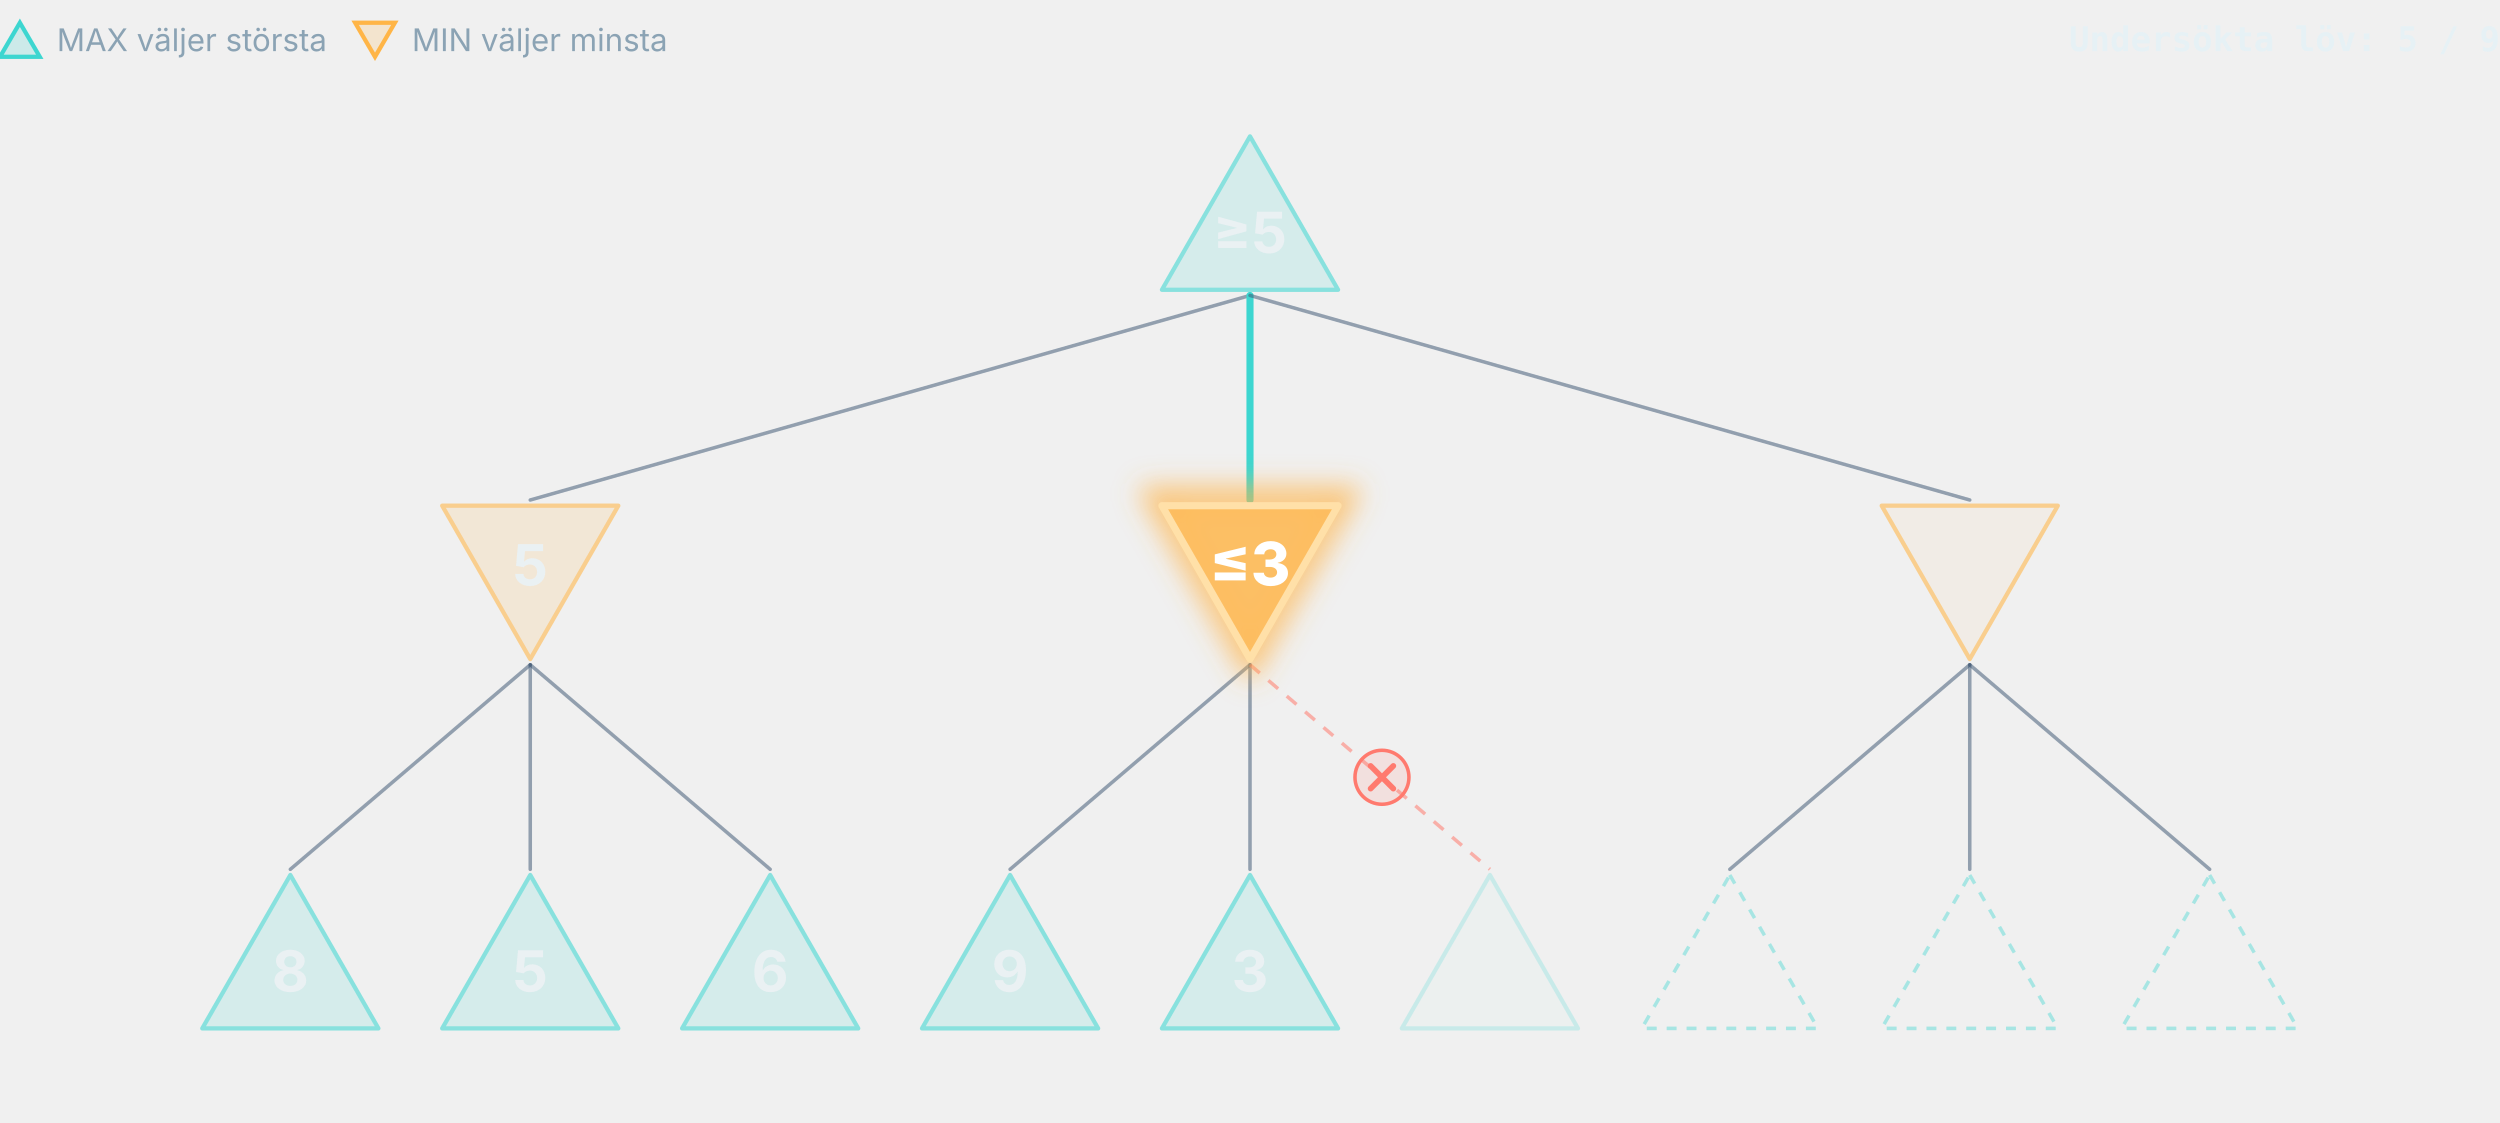
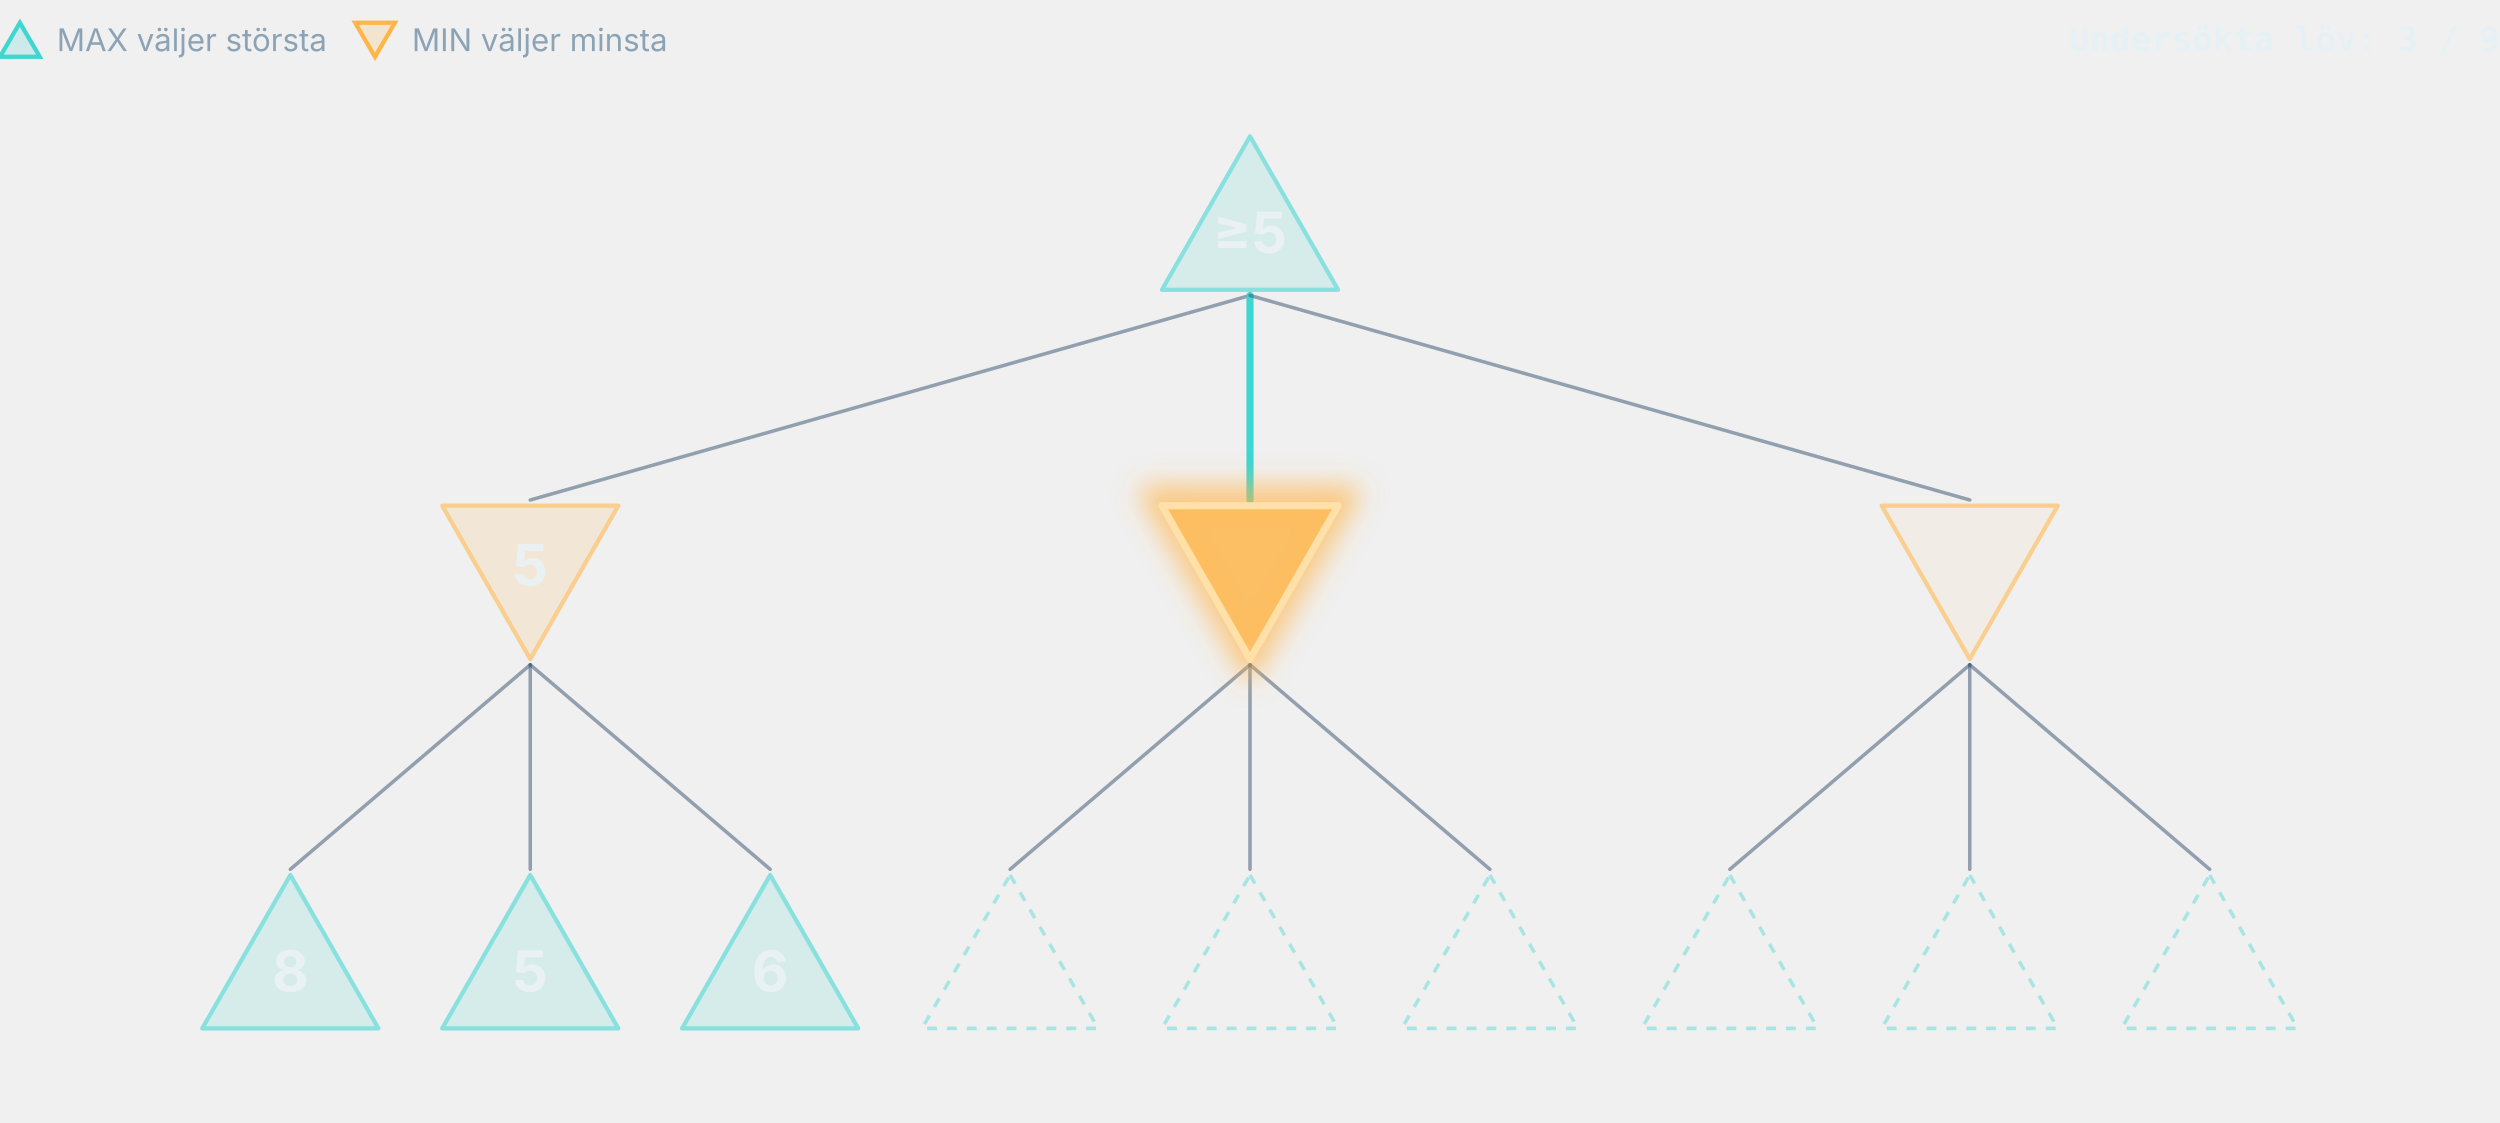
<svg xmlns="http://www.w3.org/2000/svg" viewBox="0 0 1760 790" width="1760" height="790" role="img">
  <defs>
    <filter id="glow" x="-40%" y="-40%" width="180%" height="180%">
      <feGaussianBlur stdDeviation="9" />
    </filter>
    <filter id="soft" x="-20%" y="-20%" width="140%" height="140%">
      <feGaussianBlur stdDeviation="4" />
    </filter>
  </defs>
+   <style>.pulse{animation:pulse 1.7s ease-out infinite}@keyframes pulse{0%{stroke-opacity:.95;stroke-width:3}70%{stroke-opacity:0;stroke-width:30}100%{stroke-opacity:0;stroke-width:30}}@media (prefers-reduced-motion:reduce){.pulse{animation:none;stroke-opacity:.7;stroke-width:9}}</style>
  <g transform="translate(0,30)">
    <polygon points="14,-14 28,10 0,10" fill="#3DD6D0" fill-opacity=".2" stroke="#3DD6D0" stroke-width="3" />
    <text x="40.0" y="6.0" font-family="'IBM Plex Sans','Segoe UI',Inter,Helvetica,Arial,sans-serif" font-size="22" font-weight="400" fill="#8BA3B4" text-anchor="start">MAX väljer största</text>
    <polygon points="250,-14 278,-14 264,10" fill="#FFB547" fill-opacity=".2" stroke="#FFB547" stroke-width="3" />
    <text x="290.0" y="6.0" font-family="'IBM Plex Sans','Segoe UI',Inter,Helvetica,Arial,sans-serif" font-size="22" font-weight="400" fill="#8BA3B4" text-anchor="start">MIN väljer minsta</text>
  </g>
-   <text x="1760.0" y="36.0" font-family="'IBM Plex Mono','SFMono-Regular',Menlo,Consolas,monospace" font-size="24" font-weight="600" fill="#E6F1F5" text-anchor="end">Undersökta löv: 5 / 9</text>
+   <text x="1760.0" y="36.0" font-family="'IBM Plex Mono','SFMono-Regular',Menlo,Consolas,monospace" font-size="24" font-weight="600" fill="#E6F1F5" text-anchor="end">Undersökta löv: 3 / 9</text>
  <path data-edge="r0:r00" d="M373.3,468.0L204.4,612.0" stroke="#3B5572" stroke-width="2.5" stroke-linecap="round" fill="none" opacity="0.52" />
  <path data-edge="r0:r01" d="M373.3,468.0L373.3,612.0" stroke="#3B5572" stroke-width="2.5" stroke-linecap="round" fill="none" opacity="0.52" />
  <path data-edge="r0:r02" d="M373.3,468.0L542.2,612.0" stroke="#3B5572" stroke-width="2.5" stroke-linecap="round" fill="none" opacity="0.52" />
  <path data-edge="r:r0" d="M880.0,208.0L373.3,352.0" stroke="#3B5572" stroke-width="2.5" stroke-linecap="round" fill="none" opacity="0.52" />
  <path data-edge="r1:r10" d="M880.0,468.0L711.1,612.0" stroke="#3B5572" stroke-width="2.5" stroke-linecap="round" fill="none" opacity="0.52" />
  <path data-edge="r1:r11" d="M880.0,468.0L880.0,612.0" stroke="#3B5572" stroke-width="2.5" stroke-linecap="round" fill="none" opacity="0.52" />
-   <path data-edge="r1:r12" d="M880.0,468.0L1048.9,612.0" stroke="#FF7A6E" stroke-width="2.5" stroke-dasharray="9 8" opacity="0.55" />
-   <g data-cut="r12">
-     <circle cx="972.9" cy="547.2" r="19" fill="#FF7A6E" fill-opacity=".14" stroke="#FF7A6E" stroke-width="2.5" />
-     <path d="M964.9,539.2L980.9,555.2M980.9,539.2L964.9,555.2" stroke="#FF7A6E" stroke-width="4" stroke-linecap="round" />
-   </g>
+   <path data-edge="r1:r12" d="M880.0,468.0L1048.9,612.0" stroke="#3B5572" stroke-width="2.5" stroke-linecap="round" fill="none" opacity="0.52" />
  <path data-edge="r:r1" d="M880.0,208.0L880.0,352.0" stroke="#3DD6D0" stroke-width="5" stroke-linecap="round" fill="none" opacity="1" />
  <path data-edge="r2:r20" d="M1386.7,468.0L1217.8,612.0" stroke="#3B5572" stroke-width="2.5" stroke-linecap="round" fill="none" opacity="0.52" />
  <path data-edge="r2:r21" d="M1386.7,468.0L1386.7,612.0" stroke="#3B5572" stroke-width="2.5" stroke-linecap="round" fill="none" opacity="0.52" />
  <path data-edge="r2:r22" d="M1386.7,468.0L1555.6,612.0" stroke="#3B5572" stroke-width="2.5" stroke-linecap="round" fill="none" opacity="0.52" />
  <path data-edge="r:r2" d="M880.0,208.0L1386.7,352.0" stroke="#3B5572" stroke-width="2.5" stroke-linecap="round" fill="none" opacity="0.52" />
  <polygon data-focus-node="r1" points="808.1,347.4 951.9,347.4 880.0,472.6" fill="#FFB547" fill-opacity=".55" stroke="#FFB547" stroke-width="14" stroke-opacity=".5" stroke-linejoin="round" filter="url(#glow)" />
  <g data-node="r00" opacity="0.58">
    <polygon points="204.4,616.0 266.4,724.0 142.4,724.0" fill="#3DD6D0" fill-opacity="0.26" stroke="#3DD6D0" stroke-width="3" stroke-linejoin="round" />
    <text x="204.4" y="698.1" font-family="'IBM Plex Sans','Segoe UI',Inter,Helvetica,Arial,sans-serif" font-size="40.0" font-weight="700" fill="#E6F1F5" text-anchor="middle">8</text>
  </g>
  <g data-node="r01" opacity="0.58">
    <polygon points="373.3,616.0 435.3,724.0 311.3,724.0" fill="#3DD6D0" fill-opacity="0.26" stroke="#3DD6D0" stroke-width="3" stroke-linejoin="round" />
    <text x="373.3" y="698.1" font-family="'IBM Plex Sans','Segoe UI',Inter,Helvetica,Arial,sans-serif" font-size="40.0" font-weight="700" fill="#E6F1F5" text-anchor="middle">5</text>
  </g>
  <g data-node="r02" opacity="0.58">
    <polygon points="542.2,616.0 604.2,724.0 480.2,724.0" fill="#3DD6D0" fill-opacity="0.26" stroke="#3DD6D0" stroke-width="3" stroke-linejoin="round" />
    <text x="542.2" y="698.1" font-family="'IBM Plex Sans','Segoe UI',Inter,Helvetica,Arial,sans-serif" font-size="40.0" font-weight="700" fill="#E6F1F5" text-anchor="middle">6</text>
  </g>
  <g data-node="r0" opacity="0.58">
    <polygon points="311.3,356.0 435.3,356.0 373.3,464.0" fill="#FFB547" fill-opacity="0.26" stroke="#FFB547" stroke-width="3" stroke-linejoin="round" />
    <text x="373.3" y="412.2" font-family="'IBM Plex Sans','Segoe UI',Inter,Helvetica,Arial,sans-serif" font-size="40.0" font-weight="700" fill="#E6F1F5" text-anchor="middle">5</text>
  </g>
  <g data-node="r10" opacity="0.58">
-     <polygon points="711.1,616.0 773.1,724.0 649.1,724.0" fill="#3DD6D0" fill-opacity="0.26" stroke="#3DD6D0" stroke-width="3" stroke-linejoin="round" />
-     <text x="711.1" y="698.1" font-family="'IBM Plex Sans','Segoe UI',Inter,Helvetica,Arial,sans-serif" font-size="40.0" font-weight="700" fill="#E6F1F5" text-anchor="middle">9</text>
+     <polygon points="711.1,616.0 773.1,724.0 649.1,724.0" fill="none" stroke="#3DD6D0" stroke-width="2.5" stroke-dasharray="7 7" stroke-linejoin="round" opacity=".7" />
  </g>
  <g data-node="r11" opacity="0.58">
-     <polygon points="880.0,616.0 942.0,724.0 818.0,724.0" fill="#3DD6D0" fill-opacity="0.26" stroke="#3DD6D0" stroke-width="3" stroke-linejoin="round" />
-     <text x="880.0" y="698.1" font-family="'IBM Plex Sans','Segoe UI',Inter,Helvetica,Arial,sans-serif" font-size="40.0" font-weight="700" fill="#E6F1F5" text-anchor="middle">3</text>
+     <polygon points="880.0,616.0 942.0,724.0 818.0,724.0" fill="none" stroke="#3DD6D0" stroke-width="2.5" stroke-dasharray="7 7" stroke-linejoin="round" opacity=".7" />
  </g>
-   <g data-node="r12" opacity="0.22">
-     <polygon points="1048.9,616.0 1110.9,724.0 986.9,724.0" fill="#3DD6D0" fill-opacity="0.1" stroke="#3DD6D0" stroke-width="3" stroke-linejoin="round" />
+   <g data-node="r12" opacity="0.58">
+     <polygon points="1048.9,616.0 1110.9,724.0 986.9,724.0" fill="none" stroke="#3DD6D0" stroke-width="2.5" stroke-dasharray="7 7" stroke-linejoin="round" opacity=".7" />
  </g>
  <g data-node="r1" opacity="1">
    <polygon points="818.0,356.0 942.0,356.0 880.0,464.0" fill="#FFB547" fill-opacity=".62" stroke="#FFE0A8" stroke-width="5" stroke-linejoin="round" />
-     <text x="880.0" y="412.2" font-family="'IBM Plex Sans','Segoe UI',Inter,Helvetica,Arial,sans-serif" font-size="42.4" font-weight="800" fill="#FFFFFF" text-anchor="middle">≤3</text>
  </g>
  <g data-node="r20" opacity="0.58">
    <polygon points="1217.8,616.0 1279.8,724.0 1155.8,724.0" fill="none" stroke="#3DD6D0" stroke-width="2.5" stroke-dasharray="7 7" stroke-linejoin="round" opacity=".7" />
  </g>
  <g data-node="r21" opacity="0.58">
    <polygon points="1386.7,616.0 1448.7,724.0 1324.7,724.0" fill="none" stroke="#3DD6D0" stroke-width="2.5" stroke-dasharray="7 7" stroke-linejoin="round" opacity=".7" />
  </g>
  <g data-node="r22" opacity="0.58">
    <polygon points="1555.6,616.0 1617.6,724.0 1493.6,724.0" fill="none" stroke="#3DD6D0" stroke-width="2.5" stroke-dasharray="7 7" stroke-linejoin="round" opacity=".7" />
  </g>
  <g data-node="r2" opacity="0.58">
    <polygon points="1324.7,356.0 1448.7,356.0 1386.7,464.0" fill="#FFB547" fill-opacity="0.1" stroke="#FFB547" stroke-width="3" stroke-linejoin="round" />
  </g>
  <g data-node="r" opacity="0.58">
    <polygon points="880.0,96.0 942.0,204.0 818.0,204.0" fill="#3DD6D0" fill-opacity="0.26" stroke="#3DD6D0" stroke-width="3" stroke-linejoin="round" />
    <text x="880.0" y="178.1" font-family="'IBM Plex Sans','Segoe UI',Inter,Helvetica,Arial,sans-serif" font-size="40.0" font-weight="700" fill="#E6F1F5" text-anchor="middle">≥5</text>
  </g>
</svg>
